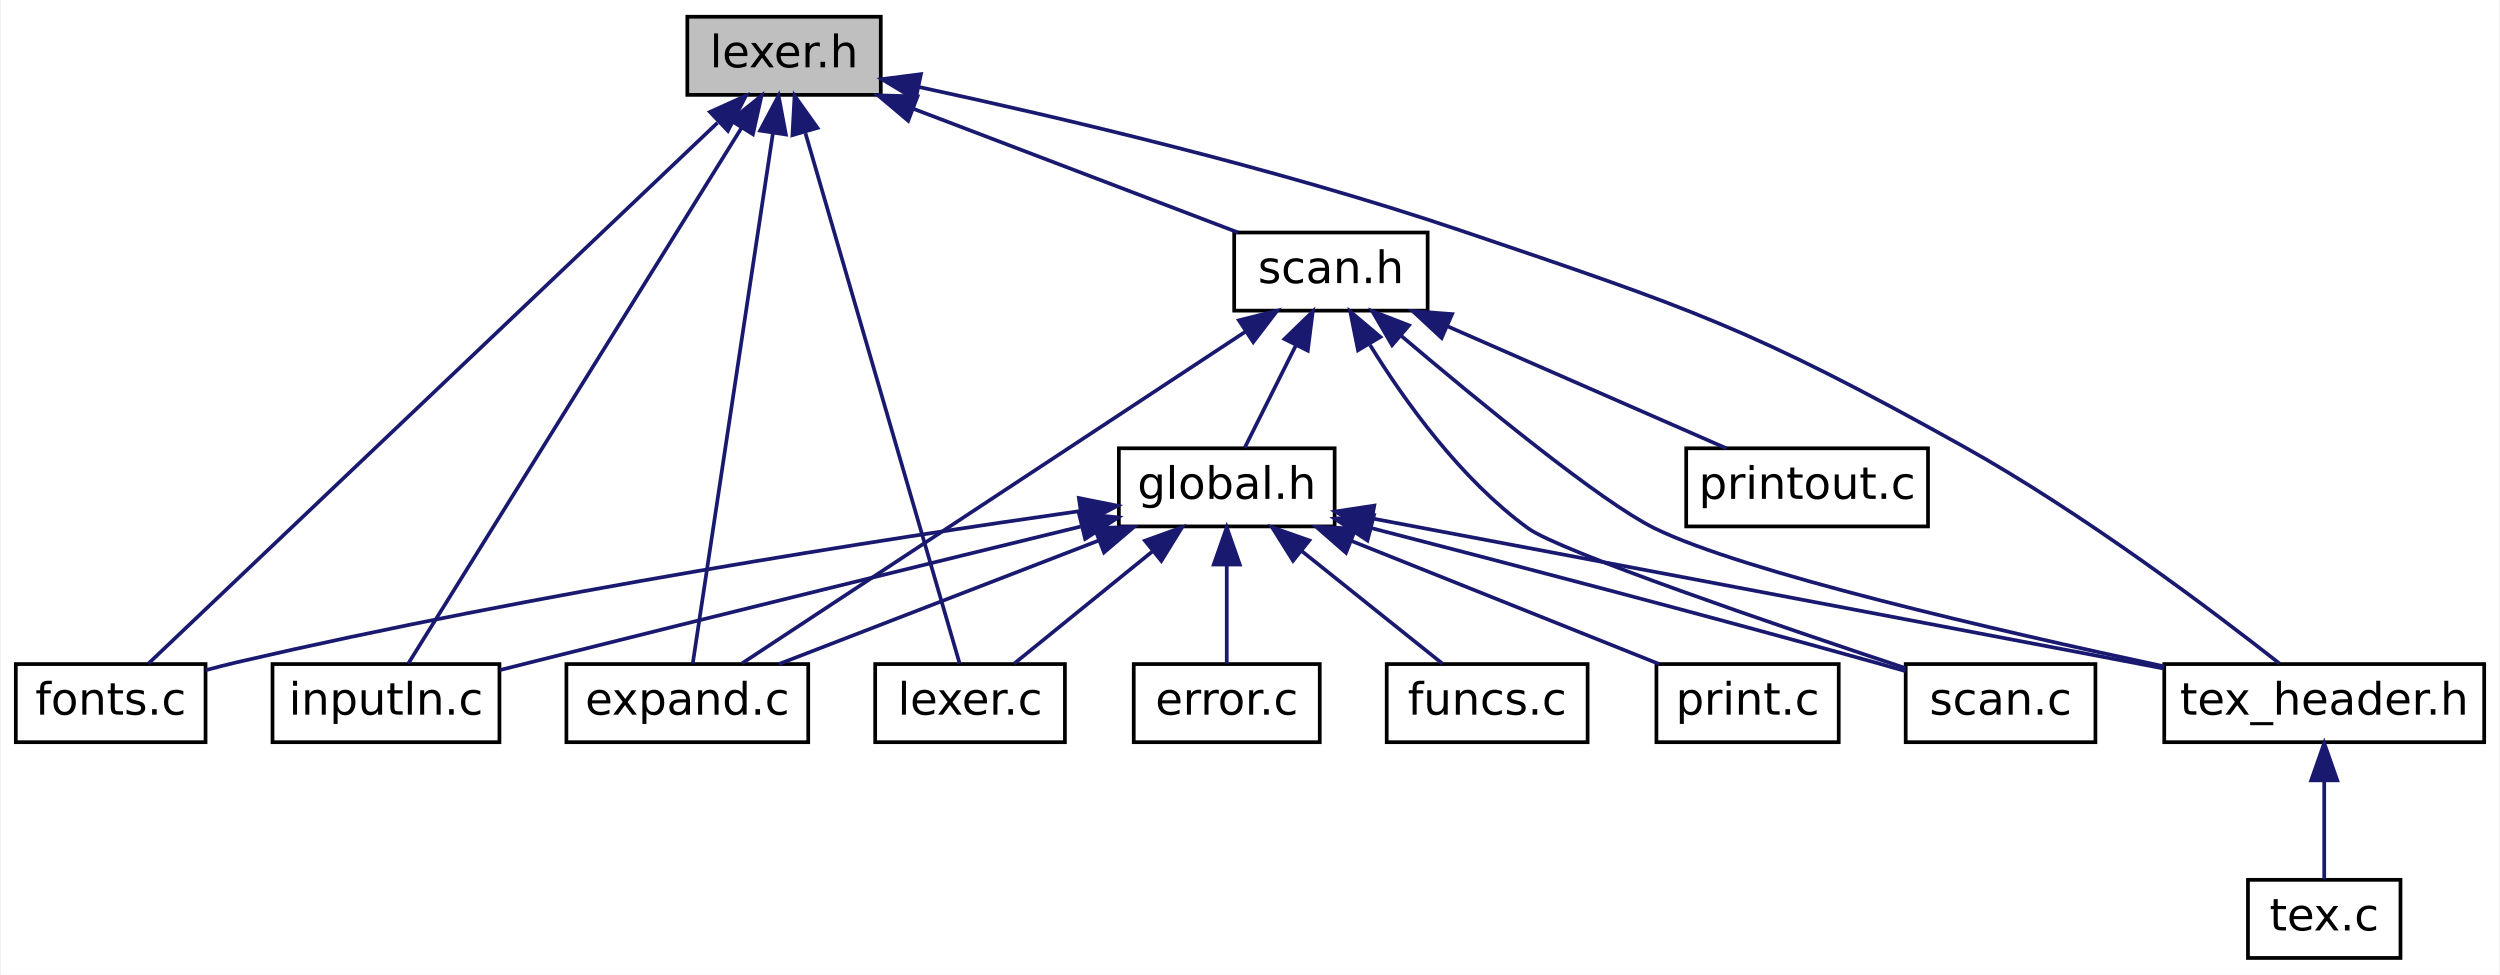
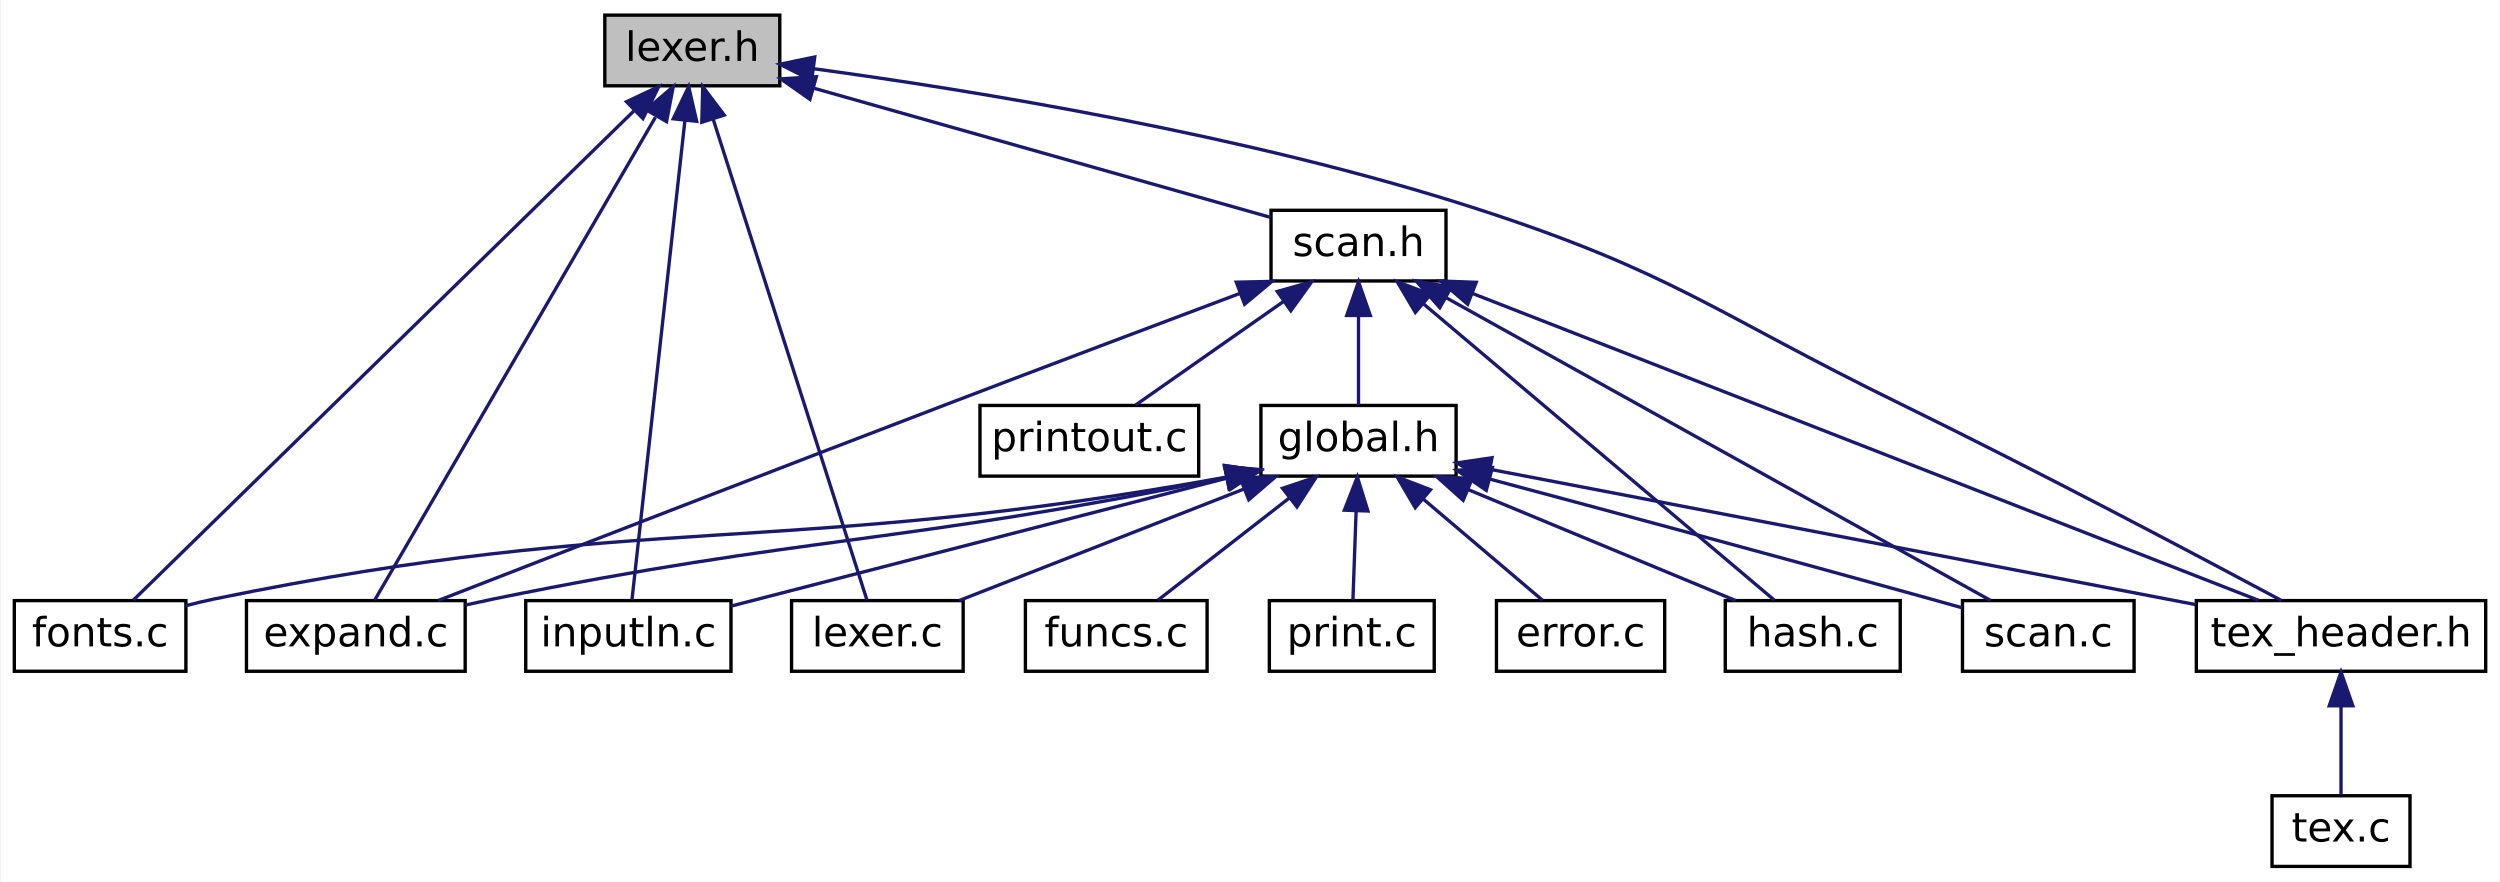
- <svg xmlns="http://www.w3.org/2000/svg" xmlns:xlink="http://www.w3.org/1999/xlink" width="672pt" height="262pt" viewBox="0.00 0.00 671.50 262.00">
+ <svg xmlns="http://www.w3.org/2000/svg" xmlns:xlink="http://www.w3.org/1999/xlink" width="743pt" height="262pt" viewBox="0.00 0.00 742.50 262.00">
  <g id="graph0" class="graph" transform="scale(1 1) rotate(0) translate(4 258)">
-     <polygon fill="white" stroke="transparent" points="-4,4 -4,-258 667.5,-258 667.5,4 -4,4" />
+     <polygon fill="white" stroke="transparent" points="-4,4 -4,-258 738.5,-258 738.5,4 -4,4" />
    <g id="node1" class="node">
      <g id="a_node1">
        <a xlink:title=" ">
-           <polygon fill="#bfbfbf" stroke="black" points="180.5,-232.5 180.5,-253.5 232.5,-253.5 232.5,-232.5 180.5,-232.5" />
-           <text text-anchor="middle" x="206.5" y="-239.9" font-family="DejaVuSans" font-size="12.00">lexer.h</text>
+           <polygon fill="#bfbfbf" stroke="black" points="175.5,-232.5 175.5,-253.5 227.5,-253.5 227.5,-232.5 175.5,-232.5" />
+           <text text-anchor="middle" x="201.5" y="-239.9" font-family="DejaVuSans" font-size="12.00">lexer.h</text>
        </a>
      </g>
    </g>
    <g id="node2" class="node">
      <g id="a_node2">
        <a xlink:href="expand_8c.html" target="_top" xlink:title=" ">
-           <polygon fill="white" stroke="black" points="148,-58.5 148,-79.5 213,-79.5 213,-58.5 148,-58.5" />
-           <text text-anchor="middle" x="180.5" y="-65.9" font-family="DejaVuSans" font-size="12.00">expand.c</text>
+           <polygon fill="white" stroke="black" points="69,-58.5 69,-79.5 134,-79.5 134,-58.5 69,-58.5" />
+           <text text-anchor="middle" x="101.5" y="-65.9" font-family="DejaVuSans" font-size="12.00">expand.c</text>
        </a>
      </g>
    </g>
    <g id="edge1" class="edge">
-       <path fill="none" stroke="midnightblue" d="M203.51,-222.21C197.92,-185.24 186.08,-106.94 181.96,-79.63" />
-       <polygon fill="midnightblue" stroke="midnightblue" points="200.07,-222.9 205.03,-232.26 206.99,-221.85 200.07,-222.9" />
+       <path fill="none" stroke="midnightblue" d="M190.55,-223.16C169.29,-186.59 123.11,-107.17 107.1,-79.63" />
+       <polygon fill="midnightblue" stroke="midnightblue" points="187.79,-225.37 195.84,-232.26 193.84,-221.86 187.79,-225.37" />
    </g>
    <g id="node3" class="node">
      <g id="a_node3">
        <a xlink:href="fonts_8c.html" target="_top" xlink:title=" ">
          <polygon fill="white" stroke="black" points="0,-58.5 0,-79.5 51,-79.5 51,-58.5 0,-58.5" />
          <text text-anchor="middle" x="25.5" y="-65.9" font-family="DejaVuSans" font-size="12.00">fonts.c</text>
        </a>
      </g>
    </g>
    <g id="edge2" class="edge">
-       <path fill="none" stroke="midnightblue" d="M188.61,-225C151.07,-189.32 65.11,-107.64 35.64,-79.63" />
-       <polygon fill="midnightblue" stroke="midnightblue" points="186.59,-227.91 196.25,-232.26 191.41,-222.83 186.59,-227.91" />
+       <path fill="none" stroke="midnightblue" d="M184.1,-225C147.6,-189.32 64.02,-107.64 35.36,-79.63" />
+       <polygon fill="midnightblue" stroke="midnightblue" points="181.94,-227.77 191.53,-232.26 186.83,-222.77 181.94,-227.77" />
    </g>
    <g id="node4" class="node">
      <g id="a_node4">
        <a xlink:href="inputln_8c.html" target="_top" xlink:title=" ">
-           <polygon fill="white" stroke="black" points="69,-58.5 69,-79.5 130,-79.5 130,-58.5 69,-58.5" />
-           <text text-anchor="middle" x="99.5" y="-65.9" font-family="DejaVuSans" font-size="12.00">inputln.c</text>
+           <polygon fill="white" stroke="black" points="152,-58.5 152,-79.5 213,-79.5 213,-58.5 152,-58.5" />
+           <text text-anchor="middle" x="182.5" y="-65.9" font-family="DejaVuSans" font-size="12.00">inputln.c</text>
        </a>
      </g>
    </g>
    <g id="edge3" class="edge">
-       <path fill="none" stroke="midnightblue" d="M195.07,-223.63C172.45,-187.27 122.7,-107.29 105.49,-79.63" />
-       <polygon fill="midnightblue" stroke="midnightblue" points="192.19,-225.62 200.44,-232.26 198.13,-221.92 192.19,-225.62" />
+       <path fill="none" stroke="midnightblue" d="M199.31,-222.21C195.23,-185.24 186.58,-106.94 183.56,-79.63" />
+       <polygon fill="midnightblue" stroke="midnightblue" points="195.85,-222.7 200.42,-232.26 202.8,-221.94 195.85,-222.7" />
    </g>
    <g id="node5" class="node">
      <g id="a_node5">
        <a xlink:href="lexer_8c.html" target="_top" xlink:title=" ">
          <polygon fill="white" stroke="black" points="231,-58.5 231,-79.5 282,-79.5 282,-58.5 231,-58.5" />
          <text text-anchor="middle" x="256.5" y="-65.9" font-family="DejaVuSans" font-size="12.00">lexer.c</text>
        </a>
      </g>
    </g>
    <g id="edge4" class="edge">
-       <path fill="none" stroke="midnightblue" d="M212.25,-222.21C223,-185.24 245.76,-106.94 253.7,-79.63" />
-       <polygon fill="midnightblue" stroke="midnightblue" points="208.76,-221.68 209.33,-232.26 215.48,-223.63 208.76,-221.68" />
+       <path fill="none" stroke="midnightblue" d="M207.67,-222.69C219.43,-185.92 244.65,-107.05 253.42,-79.63" />
+       <polygon fill="midnightblue" stroke="midnightblue" points="204.33,-221.67 204.61,-232.26 210.99,-223.8 204.33,-221.67" />
    </g>
    <g id="node6" class="node">
      <g id="a_node6">
        <a xlink:href="scan_8h.html" target="_top" xlink:title=" ">
-           <polygon fill="white" stroke="black" points="327.5,-174.5 327.5,-195.5 379.5,-195.5 379.5,-174.5 327.5,-174.5" />
-           <text text-anchor="middle" x="353.5" y="-181.9" font-family="DejaVuSans" font-size="12.00">scan.h</text>
+           <polygon fill="white" stroke="black" points="373.5,-174.5 373.5,-195.5 425.5,-195.5 425.5,-174.5 373.5,-174.5" />
+           <text text-anchor="middle" x="399.5" y="-181.9" font-family="DejaVuSans" font-size="12.00">scan.h</text>
        </a>
      </g>
    </g>
    <g id="edge5" class="edge">
-       <path fill="none" stroke="midnightblue" d="M241.18,-228.79C268.02,-218.56 304.55,-204.65 328.56,-195.5" />
-       <polygon fill="midnightblue" stroke="midnightblue" points="239.87,-225.54 231.77,-232.37 242.36,-232.08 239.87,-225.54" />
-     </g>
-     <g id="node12" class="node">
-       <g id="a_node12">
+       <path fill="none" stroke="midnightblue" d="M237.5,-231.82C276.74,-220.72 338.59,-203.23 373.41,-193.38" />
+       <polygon fill="midnightblue" stroke="midnightblue" points="236.46,-228.47 227.79,-234.56 238.37,-235.21 236.46,-228.47" />
+     </g>
+     <g id="node13" class="node">
+       <g id="a_node13">
        <a xlink:href="tex__header_8h.html" target="_top" xlink:title=" ">
-           <polygon fill="white" stroke="black" points="577.5,-58.5 577.5,-79.5 663.5,-79.5 663.5,-58.5 577.5,-58.5" />
-           <text text-anchor="middle" x="620.5" y="-65.9" font-family="DejaVuSans" font-size="12.00">tex_header.h</text>
-         </a>
-       </g>
-     </g>
-     <g id="edge21" class="edge">
-       <path fill="none" stroke="midnightblue" d="M242.64,-234.64C279.72,-226.67 338.84,-212.82 388.5,-196 450.35,-175.04 466.46,-169.8 523.5,-138 555.83,-119.97 590.65,-93.68 608.48,-79.65" />
-       <polygon fill="midnightblue" stroke="midnightblue" points="241.85,-231.23 232.8,-236.72 243.3,-238.07 241.85,-231.23" />
+           <polygon fill="white" stroke="black" points="648.5,-58.5 648.5,-79.5 734.5,-79.5 734.5,-58.5 648.5,-58.5" />
+           <text text-anchor="middle" x="691.5" y="-65.9" font-family="DejaVuSans" font-size="12.00">tex_header.h</text>
+         </a>
+       </g>
+     </g>
+     <g id="edge23" class="edge">
+       <path fill="none" stroke="midnightblue" d="M237.68,-237.56C284.07,-231.26 366.63,-217.98 434.5,-196 493.15,-177.01 505.13,-165.1 560.5,-138 601.47,-117.95 648.8,-92.91 673.84,-79.51" />
+       <polygon fill="midnightblue" stroke="midnightblue" points="236.97,-234.12 227.52,-238.91 237.89,-241.06 236.97,-234.12" />
    </g>
    <g id="edge6" class="edge">
-       <path fill="none" stroke="midnightblue" d="M330.64,-168.93C294.58,-145.17 225.5,-99.66 195.28,-79.74" />
-       <polygon fill="midnightblue" stroke="midnightblue" points="328.77,-171.9 339.05,-174.48 332.62,-166.05 328.77,-171.9" />
+       <path fill="none" stroke="midnightblue" d="M364.23,-170.79C339.85,-161.63 306.68,-149.14 277.5,-138 223.33,-117.32 159.93,-92.73 125.96,-79.52" />
+       <polygon fill="midnightblue" stroke="midnightblue" points="363.18,-174.13 373.77,-174.37 365.64,-167.58 363.18,-174.13" />
    </g>
    <g id="node7" class="node">
      <g id="a_node7">
        <a xlink:href="global_8h.html" target="_top" xlink:title=" ">
-           <polygon fill="white" stroke="black" points="296.5,-116.5 296.5,-137.5 354.5,-137.5 354.5,-116.5 296.5,-116.5" />
-           <text text-anchor="middle" x="325.5" y="-123.9" font-family="DejaVuSans" font-size="12.00">global.h</text>
+           <polygon fill="white" stroke="black" points="370.5,-116.5 370.5,-137.5 428.5,-137.5 428.5,-116.5 370.5,-116.5" />
+           <text text-anchor="middle" x="399.5" y="-123.9" font-family="DejaVuSans" font-size="12.00">global.h</text>
        </a>
      </g>
    </g>
    <g id="edge7" class="edge">
-       <path fill="none" stroke="midnightblue" d="M344.02,-165.04C339.42,-155.83 334.08,-145.16 330.32,-137.64" />
-       <polygon fill="midnightblue" stroke="midnightblue" points="341.02,-166.87 348.62,-174.25 347.28,-163.74 341.02,-166.87" />
-     </g>
-     <g id="node11" class="node">
-       <g id="a_node11">
+       <path fill="none" stroke="midnightblue" d="M399.5,-164.16C399.5,-155.16 399.5,-144.92 399.5,-137.64" />
+       <polygon fill="midnightblue" stroke="midnightblue" points="396,-164.25 399.5,-174.25 403,-164.25 396,-164.25" />
+     </g>
+     <g id="node10" class="node">
+       <g id="a_node10">
+         <a xlink:href="hash_8c.html" target="_top" xlink:title=" ">
+           <polygon fill="white" stroke="black" points="508.5,-58.5 508.5,-79.5 560.5,-79.5 560.5,-58.5 508.5,-58.5" />
+           <text text-anchor="middle" x="534.5" y="-65.9" font-family="DejaVuSans" font-size="12.00">hash.c</text>
+         </a>
+       </g>
+     </g>
+     <g id="edge19" class="edge">
+       <path fill="none" stroke="midnightblue" d="M418.69,-167.79C447.19,-143.73 499.83,-99.28 523.02,-79.69" />
+       <polygon fill="midnightblue" stroke="midnightblue" points="416.39,-165.15 411.01,-174.28 420.91,-170.5 416.39,-165.15" />
+     </g>
+     <g id="node12" class="node">
+       <g id="a_node12">
        <a xlink:href="scan_8c.html" target="_top" xlink:title=" ">
-           <polygon fill="white" stroke="black" points="508,-58.5 508,-79.5 559,-79.5 559,-58.5 508,-58.5" />
-           <text text-anchor="middle" x="533.5" y="-65.9" font-family="DejaVuSans" font-size="12.00">scan.c</text>
-         </a>
-       </g>
-     </g>
-     <g id="edge19" class="edge">
-       <path fill="none" stroke="midnightblue" d="M364.02,-165.25C373.4,-150.07 388.42,-129.13 406.5,-116 414.97,-109.85 473.37,-89.91 507.96,-78.4" />
-       <polygon fill="midnightblue" stroke="midnightblue" points="360.78,-163.86 358.7,-174.25 366.8,-167.43 360.78,-163.86" />
+           <polygon fill="white" stroke="black" points="579,-58.5 579,-79.5 630,-79.5 630,-58.5 579,-58.5" />
+           <text text-anchor="middle" x="604.5" y="-65.9" font-family="DejaVuSans" font-size="12.00">scan.c</text>
+         </a>
+       </g>
+     </g>
+     <g id="edge21" class="edge">
+       <path fill="none" stroke="midnightblue" d="M425.54,-169.52C468.08,-145.87 551.32,-99.57 587.28,-79.58" />
+       <polygon fill="midnightblue" stroke="midnightblue" points="423.66,-166.56 416.63,-174.48 427.07,-172.68 423.66,-166.56" />
+     </g>
+     <g id="edge22" class="edge">
+       <path fill="none" stroke="midnightblue" d="M433.22,-170.84C492.67,-147.63 614.78,-99.95 666.97,-79.58" />
+       <polygon fill="midnightblue" stroke="midnightblue" points="431.94,-167.58 423.89,-174.48 434.48,-174.1 431.94,-167.58" />
+     </g>
+     <g id="node15" class="node">
+       <g id="a_node15">
+         <a xlink:href="printout_8c.html" target="_top" xlink:title=" ">
+           <polygon fill="white" stroke="black" points="287,-116.5 287,-137.5 352,-137.5 352,-116.5 287,-116.5" />
+           <text text-anchor="middle" x="319.5" y="-123.9" font-family="DejaVuSans" font-size="12.00">printout.c</text>
+         </a>
+       </g>
    </g>
    <g id="edge20" class="edge">
-       <path fill="none" stroke="midnightblue" d="M372.25,-167.85C393.2,-150.08 426.07,-123.09 440.5,-116 464.38,-104.26 532.25,-88.55 577.49,-78.86" />
-       <polygon fill="midnightblue" stroke="midnightblue" points="369.94,-165.22 364.61,-174.37 374.49,-170.54 369.94,-165.22" />
-     </g>
-     <g id="node14" class="node">
-       <g id="a_node14">
-         <a xlink:href="printout_8c.html" target="_top" xlink:title=" ">
-           <polygon fill="white" stroke="black" points="449,-116.5 449,-137.5 514,-137.5 514,-116.5 449,-116.5" />
-           <text text-anchor="middle" x="481.5" y="-123.9" font-family="DejaVuSans" font-size="12.00">printout.c</text>
-         </a>
-       </g>
-     </g>
-     <g id="edge18" class="edge">
-       <path fill="none" stroke="midnightblue" d="M384.93,-170.25C408.18,-160.08 439.24,-146.49 459.78,-137.5" />
-       <polygon fill="midnightblue" stroke="midnightblue" points="383.26,-167.16 375.5,-174.37 386.07,-173.57 383.26,-167.16" />
+       <path fill="none" stroke="midnightblue" d="M377.34,-168.49C363.23,-158.61 345.38,-146.12 333.28,-137.64" />
+       <polygon fill="midnightblue" stroke="midnightblue" points="375.37,-171.38 385.57,-174.25 379.38,-165.64 375.37,-171.38" />
    </g>
    <g id="edge9" class="edge">
-       <path fill="none" stroke="midnightblue" d="M290.94,-112.65C264.5,-102.44 228.68,-88.61 205.1,-79.5" />
-       <polygon fill="midnightblue" stroke="midnightblue" points="289.98,-116.04 300.57,-116.37 292.51,-109.51 289.98,-116.04" />
+       <path fill="none" stroke="midnightblue" d="M360.2,-116.1C262.67,-96.01 235.61,-99.02 142.5,-80 139.77,-79.44 136.95,-78.83 134.12,-78.19" />
+       <polygon fill="midnightblue" stroke="midnightblue" points="359.67,-119.57 370.18,-118.19 361.1,-112.72 359.67,-119.57" />
    </g>
    <g id="edge10" class="edge">
-       <path fill="none" stroke="midnightblue" d="M285.99,-120.62C233.79,-113.17 139.14,-98.53 59.5,-80 56.74,-79.36 53.88,-78.62 51.04,-77.85" />
-       <polygon fill="midnightblue" stroke="midnightblue" points="285.76,-124.12 296.15,-122.05 286.74,-117.19 285.76,-124.12" />
-     </g>
-     <g id="edge12" class="edge">
-       <path fill="none" stroke="midnightblue" d="M286.23,-116.46C248.37,-107.23 189.48,-92.81 138.5,-80 135.79,-79.32 132.97,-78.61 130.15,-77.89" />
-       <polygon fill="midnightblue" stroke="midnightblue" points="285.78,-119.95 296.33,-118.92 287.44,-113.15 285.78,-119.95" />
+       <path fill="none" stroke="midnightblue" d="M359.98,-116.16C226.22,-91.96 188.25,-106.44 59.5,-80 56.73,-79.43 53.85,-78.74 51,-78" />
+       <polygon fill="midnightblue" stroke="midnightblue" points="359.74,-119.67 370.21,-118.05 361.01,-112.79 359.74,-119.67" />
    </g>
    <g id="edge13" class="edge">
-       <path fill="none" stroke="midnightblue" d="M305.7,-109.93C293.64,-100.14 278.63,-87.96 268.38,-79.64" />
-       <polygon fill="midnightblue" stroke="midnightblue" points="303.51,-112.66 313.48,-116.25 307.92,-107.23 303.51,-112.66" />
+       <path fill="none" stroke="midnightblue" d="M360.3,-115.88C318.02,-104.97 251.61,-87.84 213.05,-77.88" />
+       <polygon fill="midnightblue" stroke="midnightblue" points="359.68,-119.34 370.23,-118.45 361.43,-112.56 359.68,-119.34" />
+     </g>
+     <g id="edge14" class="edge">
+       <path fill="none" stroke="midnightblue" d="M365.42,-112.65C339.34,-102.44 304.02,-88.61 280.76,-79.5" />
+       <polygon fill="midnightblue" stroke="midnightblue" points="364.33,-115.99 374.92,-116.37 366.88,-109.47 364.33,-115.99" />
    </g>
    <g id="node8" class="node">
      <g id="a_node8">
        <a xlink:href="error_8c.html" target="_top" xlink:title=" ">
-           <polygon fill="white" stroke="black" points="300.5,-58.5 300.5,-79.5 350.5,-79.5 350.5,-58.5 300.5,-58.5" />
-           <text text-anchor="middle" x="325.5" y="-65.9" font-family="DejaVuSans" font-size="12.00">error.c</text>
+           <polygon fill="white" stroke="black" points="440.5,-58.5 440.5,-79.5 490.5,-79.5 490.5,-58.5 440.5,-58.5" />
+           <text text-anchor="middle" x="465.5" y="-65.9" font-family="DejaVuSans" font-size="12.00">error.c</text>
        </a>
      </g>
    </g>
    <g id="edge8" class="edge">
-       <path fill="none" stroke="midnightblue" d="M325.5,-106.16C325.5,-97.16 325.5,-86.92 325.5,-79.64" />
-       <polygon fill="midnightblue" stroke="midnightblue" points="322,-106.25 325.5,-116.25 329,-106.25 322,-106.25" />
+       <path fill="none" stroke="midnightblue" d="M418.78,-109.65C430.25,-99.91 444.43,-87.88 454.14,-79.64" />
+       <polygon fill="midnightblue" stroke="midnightblue" points="416.36,-107.11 411,-116.25 420.89,-112.44 416.36,-107.11" />
    </g>
    <g id="node9" class="node">
      <g id="a_node9">
        <a xlink:href="funcs_8c.html" target="_top" xlink:title=" ">
-           <polygon fill="white" stroke="black" points="368.5,-58.5 368.5,-79.5 422.5,-79.5 422.5,-58.5 368.5,-58.5" />
-           <text text-anchor="middle" x="395.5" y="-65.9" font-family="DejaVuSans" font-size="12.00">funcs.c</text>
+           <polygon fill="white" stroke="black" points="300.5,-58.5 300.5,-79.5 354.5,-79.5 354.5,-58.5 300.5,-58.5" />
+           <text text-anchor="middle" x="327.5" y="-65.9" font-family="DejaVuSans" font-size="12.00">funcs.c</text>
        </a>
      </g>
    </g>
    <g id="edge11" class="edge">
-       <path fill="none" stroke="midnightblue" d="M345.59,-109.93C357.83,-100.14 373.05,-87.96 383.45,-79.64" />
-       <polygon fill="midnightblue" stroke="midnightblue" points="343.32,-107.27 337.69,-116.25 347.69,-112.73 343.32,-107.27" />
-     </g>
-     <g id="node10" class="node">
-       <g id="a_node10">
+       <path fill="none" stroke="midnightblue" d="M378.84,-109.93C366.25,-100.14 350.59,-87.96 339.9,-79.64" />
+       <polygon fill="midnightblue" stroke="midnightblue" points="376.92,-112.87 386.96,-116.25 381.21,-107.34 376.92,-112.87" />
+     </g>
+     <g id="edge12" class="edge">
+       <path fill="none" stroke="midnightblue" d="M432,-112.52C456.59,-102.32 489.74,-88.57 511.6,-79.5" />
+       <polygon fill="midnightblue" stroke="midnightblue" points="430.6,-109.31 422.71,-116.37 433.29,-115.77 430.6,-109.31" />
+     </g>
+     <g id="node11" class="node">
+       <g id="a_node11">
        <a xlink:href="print_8c.html" target="_top" xlink:title=" ">
-           <polygon fill="white" stroke="black" points="441,-58.5 441,-79.5 490,-79.5 490,-58.5 441,-58.5" />
-           <text text-anchor="middle" x="465.5" y="-65.9" font-family="DejaVuSans" font-size="12.00">print.c</text>
-         </a>
-       </g>
-     </g>
-     <g id="edge14" class="edge">
-       <path fill="none" stroke="midnightblue" d="M358.86,-112.65C384.4,-102.44 418.98,-88.61 441.75,-79.5" />
-       <polygon fill="midnightblue" stroke="midnightblue" points="357.55,-109.41 349.57,-116.37 360.15,-115.91 357.55,-109.41" />
+           <polygon fill="white" stroke="black" points="373,-58.5 373,-79.5 422,-79.5 422,-58.5 373,-58.5" />
+           <text text-anchor="middle" x="397.5" y="-65.9" font-family="DejaVuSans" font-size="12.00">print.c</text>
+         </a>
+       </g>
    </g>
    <g id="edge15" class="edge">
-       <path fill="none" stroke="midnightblue" d="M364.41,-116.04C399.73,-106.92 453.21,-92.92 499.5,-80 502.23,-79.24 505.07,-78.43 507.9,-77.61" />
-       <polygon fill="midnightblue" stroke="midnightblue" points="363.32,-112.71 354.51,-118.59 365.06,-119.49 363.32,-112.71" />
+       <path fill="none" stroke="midnightblue" d="M398.79,-106.16C398.47,-97.16 398.1,-86.92 397.84,-79.64" />
+       <polygon fill="midnightblue" stroke="midnightblue" points="395.3,-106.38 399.15,-116.25 402.29,-106.13 395.3,-106.38" />
    </g>
    <g id="edge16" class="edge">
-       <path fill="none" stroke="midnightblue" d="M364.66,-118.62C412.69,-109.57 496.59,-93.72 568.5,-80 571.39,-79.45 574.37,-78.88 577.37,-78.3" />
-       <polygon fill="midnightblue" stroke="midnightblue" points="363.86,-115.21 354.68,-120.5 365.16,-122.09 363.86,-115.21" />
-     </g>
-     <g id="node13" class="node">
-       <g id="a_node13">
+       <path fill="none" stroke="midnightblue" d="M438.4,-115.64C472.88,-106.42 524.59,-92.49 569.5,-80 572.54,-79.15 575.73,-78.26 578.9,-77.36" />
+       <polygon fill="midnightblue" stroke="midnightblue" points="437.47,-112.27 428.71,-118.23 439.28,-119.03 437.47,-112.27" />
+     </g>
+     <g id="edge17" class="edge">
+       <path fill="none" stroke="midnightblue" d="M438.56,-118.52C486.05,-109.43 568.66,-93.6 639.5,-80 642.39,-79.45 645.37,-78.87 648.37,-78.3" />
+       <polygon fill="midnightblue" stroke="midnightblue" points="437.85,-115.09 428.69,-120.41 439.17,-121.97 437.85,-115.09" />
+     </g>
+     <g id="node14" class="node">
+       <g id="a_node14">
        <a xlink:href="tex_8c.html" target="_top" xlink:title=" ">
-           <polygon fill="white" stroke="black" points="600,-0.5 600,-21.5 641,-21.5 641,-0.5 600,-0.5" />
-           <text text-anchor="middle" x="620.5" y="-7.9" font-family="DejaVuSans" font-size="12.00">tex.c</text>
-         </a>
-       </g>
-     </g>
-     <g id="edge17" class="edge">
-       <path fill="none" stroke="midnightblue" d="M620.5,-48.16C620.5,-39.16 620.5,-28.92 620.5,-21.64" />
-       <polygon fill="midnightblue" stroke="midnightblue" points="617,-48.25 620.5,-58.25 624,-48.25 617,-48.25" />
+           <polygon fill="white" stroke="black" points="671,-0.5 671,-21.5 712,-21.5 712,-0.5 671,-0.5" />
+           <text text-anchor="middle" x="691.5" y="-7.9" font-family="DejaVuSans" font-size="12.00">tex.c</text>
+         </a>
+       </g>
+     </g>
+     <g id="edge18" class="edge">
+       <path fill="none" stroke="midnightblue" d="M691.5,-48.16C691.5,-39.16 691.5,-28.92 691.5,-21.64" />
+       <polygon fill="midnightblue" stroke="midnightblue" points="688,-48.25 691.5,-58.25 695,-48.25 688,-48.25" />
    </g>
  </g>
</svg>
